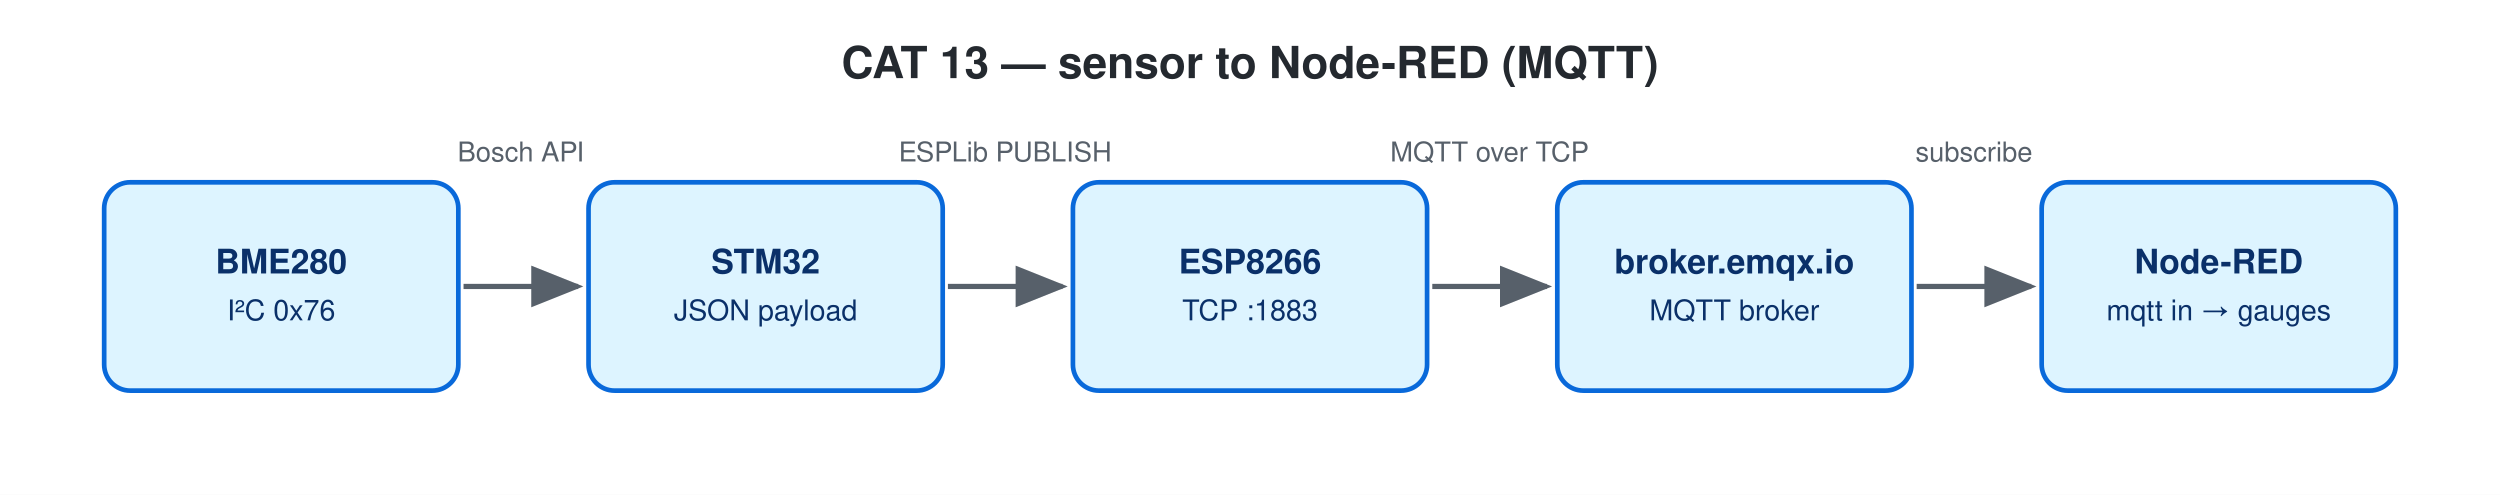
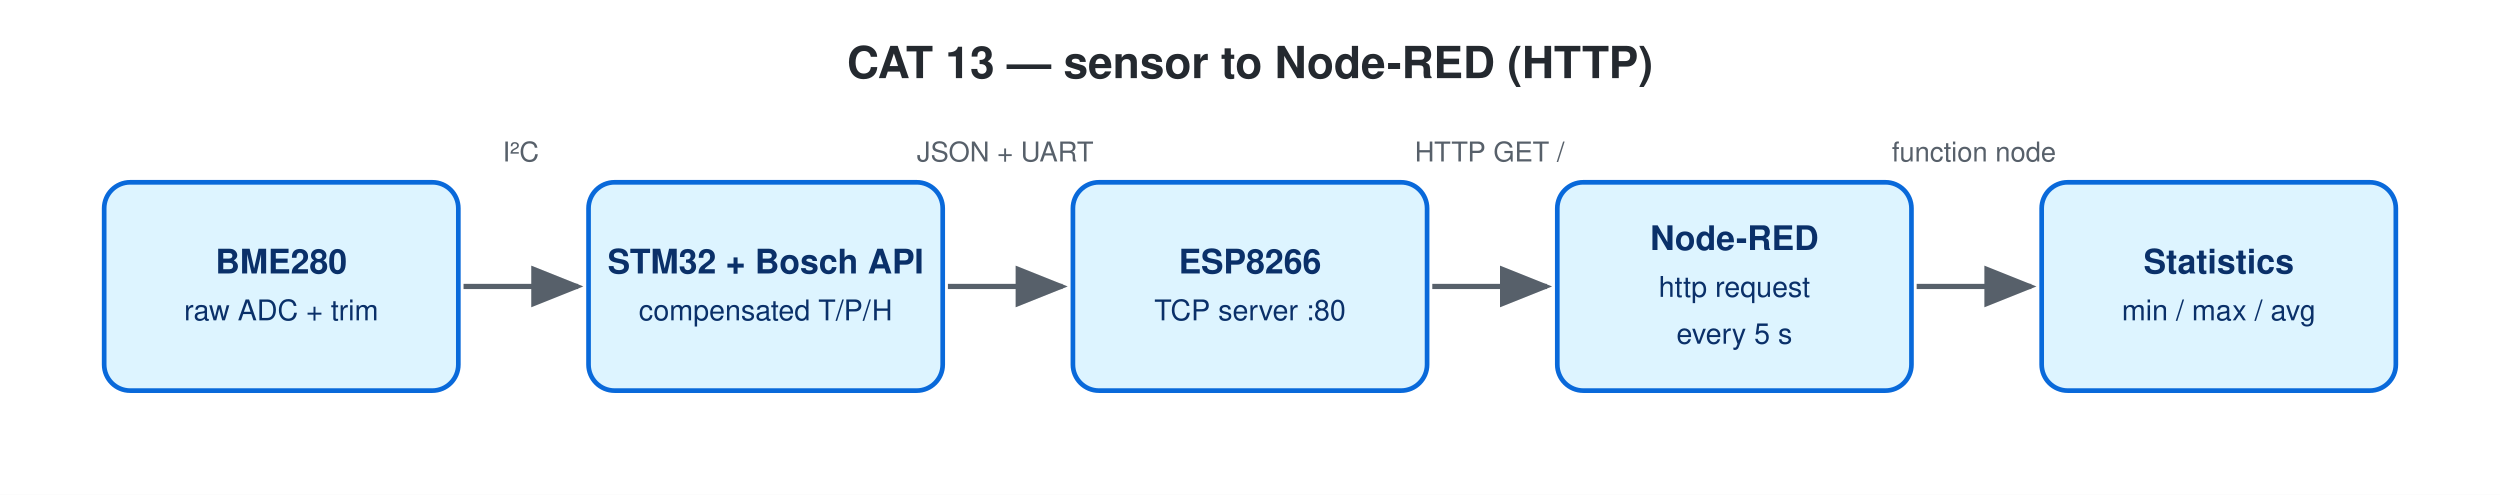
<svg xmlns="http://www.w3.org/2000/svg" width="960" height="190" viewBox="0 0 960 190" font-family="Segoe UI, Helvetica, Arial, sans-serif">
  <rect width="960" height="190" fill="#ffffff" />
  <defs>
    <marker id="a" markerWidth="10" markerHeight="8" refX="9" refY="4" orient="auto">
      <path d="M0,0 L10,4 L0,8 z" fill="#57606a" />
    </marker>
  </defs>
-   <text x="480.0" y="30" font-size="17" font-weight="700" text-anchor="middle" fill="#24292f">CAT 13 — sensor to Node-RED (MQTT)</text>
+   <text x="480.0" y="30" font-size="17" font-weight="700" text-anchor="middle" fill="#24292f">CAT 13 — sensor to Node-RED (HTTP)</text>
  <rect x="40.0" y="70" width="136.0" height="80" rx="10" fill="#ddf4ff" stroke="#0969da" stroke-width="1.8" />
  <text x="108.0" y="105" font-size="13" font-weight="700" text-anchor="middle" fill="#0a3069">BME280</text>
-   <text x="108.0" y="123" font-size="11" font-weight="400" text-anchor="middle" fill="#0a3069">I²C 0x76</text>
+   <text x="108.0" y="123" font-size="11" font-weight="400" text-anchor="middle" fill="#0a3069">raw ADC + trim</text>
  <line x1="178.0" y1="110" x2="222.0" y2="110" stroke="#57606a" stroke-width="2" marker-end="url(#a)" />
-   <text x="200.0" y="62" font-size="10.5" text-anchor="middle" fill="#57606a">Bosch API</text>
+   <text x="200.0" y="62" font-size="10.5" text-anchor="middle" fill="#57606a">I²C</text>
  <rect x="226.0" y="70" width="136.0" height="80" rx="10" fill="#ddf4ff" stroke="#0969da" stroke-width="1.8" />
-   <text x="294.0" y="105" font-size="13" font-weight="700" text-anchor="middle" fill="#0a3069">STM32</text>
-   <text x="294.0" y="123" font-size="11" font-weight="400" text-anchor="middle" fill="#0a3069">JSON payload</text>
+   <text x="294.0" y="105" font-size="13" font-weight="700" text-anchor="middle" fill="#0a3069">STM32 + Bosch API</text>
+   <text x="294.0" y="123" font-size="11" font-weight="400" text-anchor="middle" fill="#0a3069">compensated T/P/H</text>
  <line x1="364.0" y1="110" x2="408.0" y2="110" stroke="#57606a" stroke-width="2" marker-end="url(#a)" />
-   <text x="386.0" y="62" font-size="10.5" text-anchor="middle" fill="#57606a">ESPLib PUBLISH</text>
+   <text x="386.0" y="62" font-size="10.5" text-anchor="middle" fill="#57606a">JSON + UART</text>
  <rect x="412.0" y="70" width="136.0" height="80" rx="10" fill="#ddf4ff" stroke="#0969da" stroke-width="1.8" />
  <text x="480.0" y="105" font-size="13" font-weight="700" text-anchor="middle" fill="#0a3069">ESP8266</text>
-   <text x="480.0" y="123" font-size="11" font-weight="400" text-anchor="middle" fill="#0a3069">TCP :1883</text>
+   <text x="480.0" y="123" font-size="11" font-weight="400" text-anchor="middle" fill="#0a3069">TCP server :80</text>
  <line x1="550.0" y1="110" x2="594.0" y2="110" stroke="#57606a" stroke-width="2" marker-end="url(#a)" />
-   <text x="572.0" y="62" font-size="10.5" text-anchor="middle" fill="#57606a">MQTT over TCP</text>
+   <text x="572.0" y="62" font-size="10.5" text-anchor="middle" fill="#57606a">HTTP GET /</text>
  <rect x="598.0" y="70" width="136.0" height="80" rx="10" fill="#ddf4ff" stroke="#0969da" stroke-width="1.8" />
-   <text x="666.0" y="105" font-size="13" font-weight="700" text-anchor="middle" fill="#0a3069">broker.emqx.io</text>
-   <text x="666.0" y="123" font-size="11" font-weight="400" text-anchor="middle" fill="#0a3069">MQTT broker</text>
+   <text x="666.0" y="96" font-size="13" font-weight="700" text-anchor="middle" fill="#0a3069">Node-RED</text>
+   <text x="666.0" y="114" font-size="11" font-weight="400" text-anchor="middle" fill="#0a3069">http request</text>
+   <text x="666.0" y="132" font-size="11" font-weight="400" text-anchor="middle" fill="#0a3069">every 5 s</text>
  <line x1="736.0" y1="110" x2="780.0" y2="110" stroke="#57606a" stroke-width="2" marker-end="url(#a)" />
-   <text x="758.0" y="62" font-size="10.5" text-anchor="middle" fill="#57606a">subscribe</text>
+   <text x="758.0" y="62" font-size="10.5" text-anchor="middle" fill="#57606a">function node</text>
  <rect x="784.0" y="70" width="136.0" height="80" rx="10" fill="#ddf4ff" stroke="#0969da" stroke-width="1.8" />
-   <text x="852.0" y="105" font-size="13" font-weight="700" text-anchor="middle" fill="#0a3069">Node-RED</text>
-   <text x="852.0" y="123" font-size="11" font-weight="400" text-anchor="middle" fill="#0a3069">mqtt in → gauges</text>
+   <text x="852.0" y="105" font-size="13" font-weight="700" text-anchor="middle" fill="#0a3069">Statistics</text>
+   <text x="852.0" y="123" font-size="11" font-weight="400" text-anchor="middle" fill="#0a3069">min / max / avg</text>
</svg>
